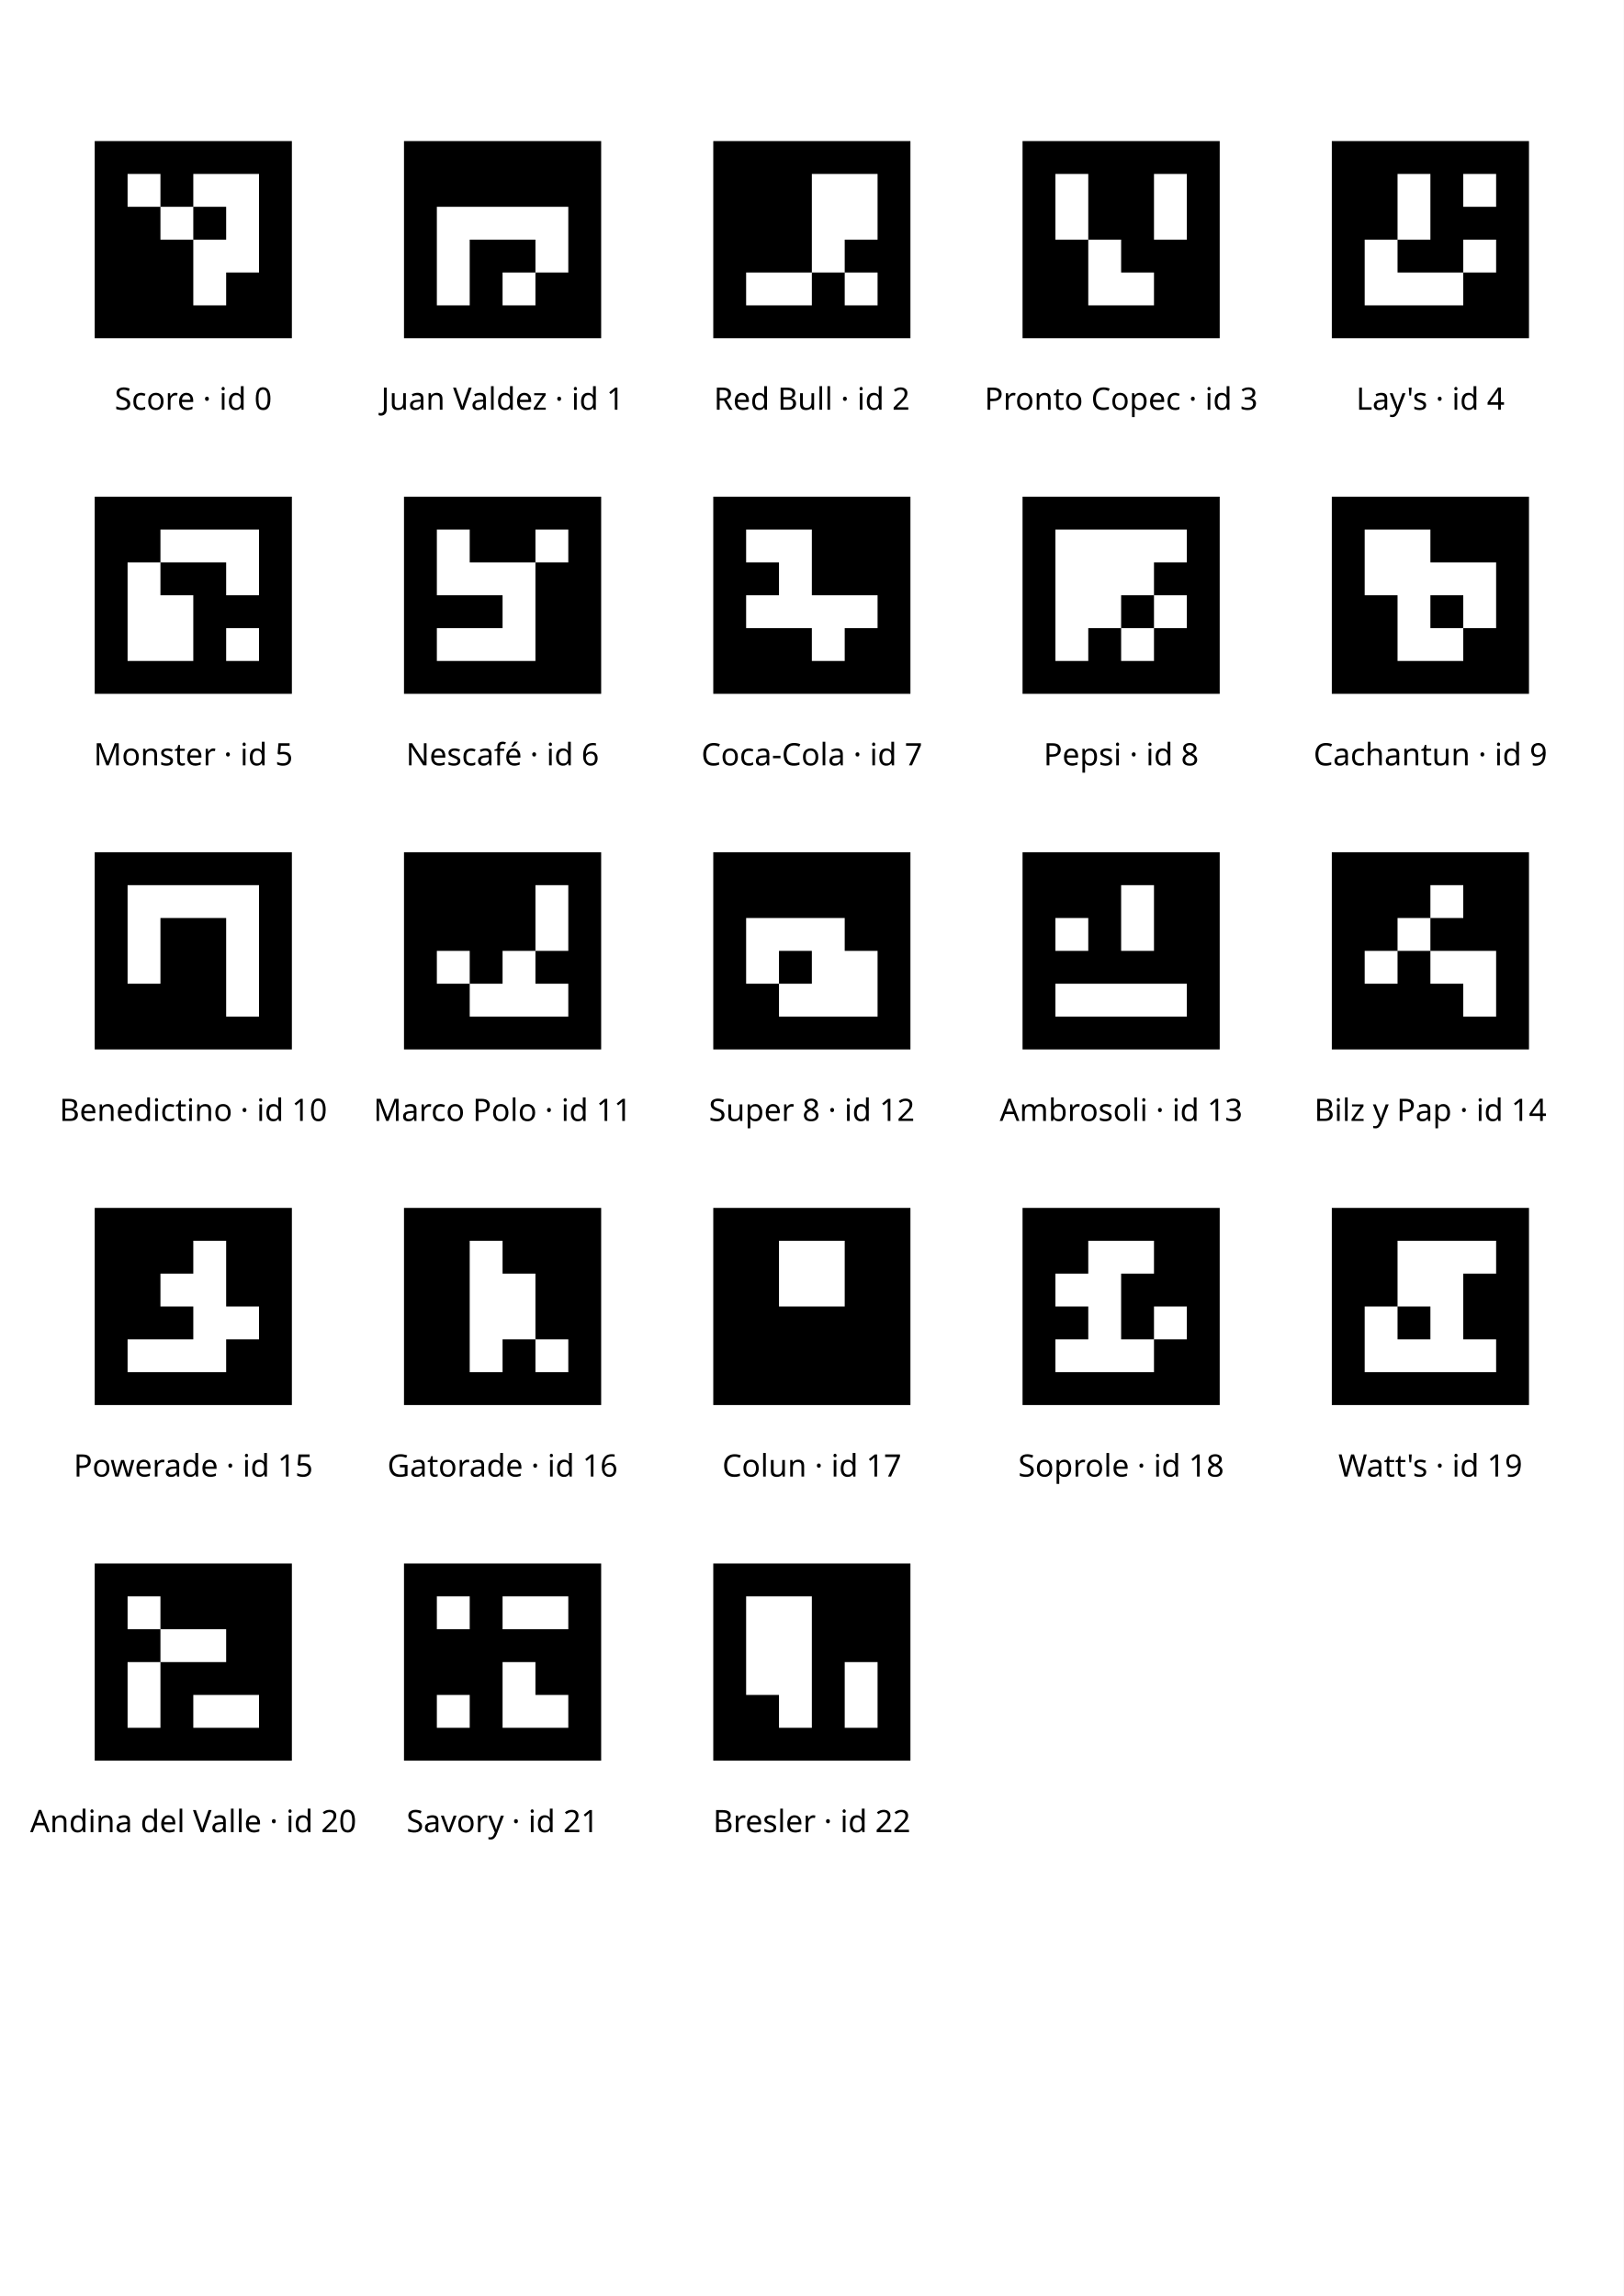
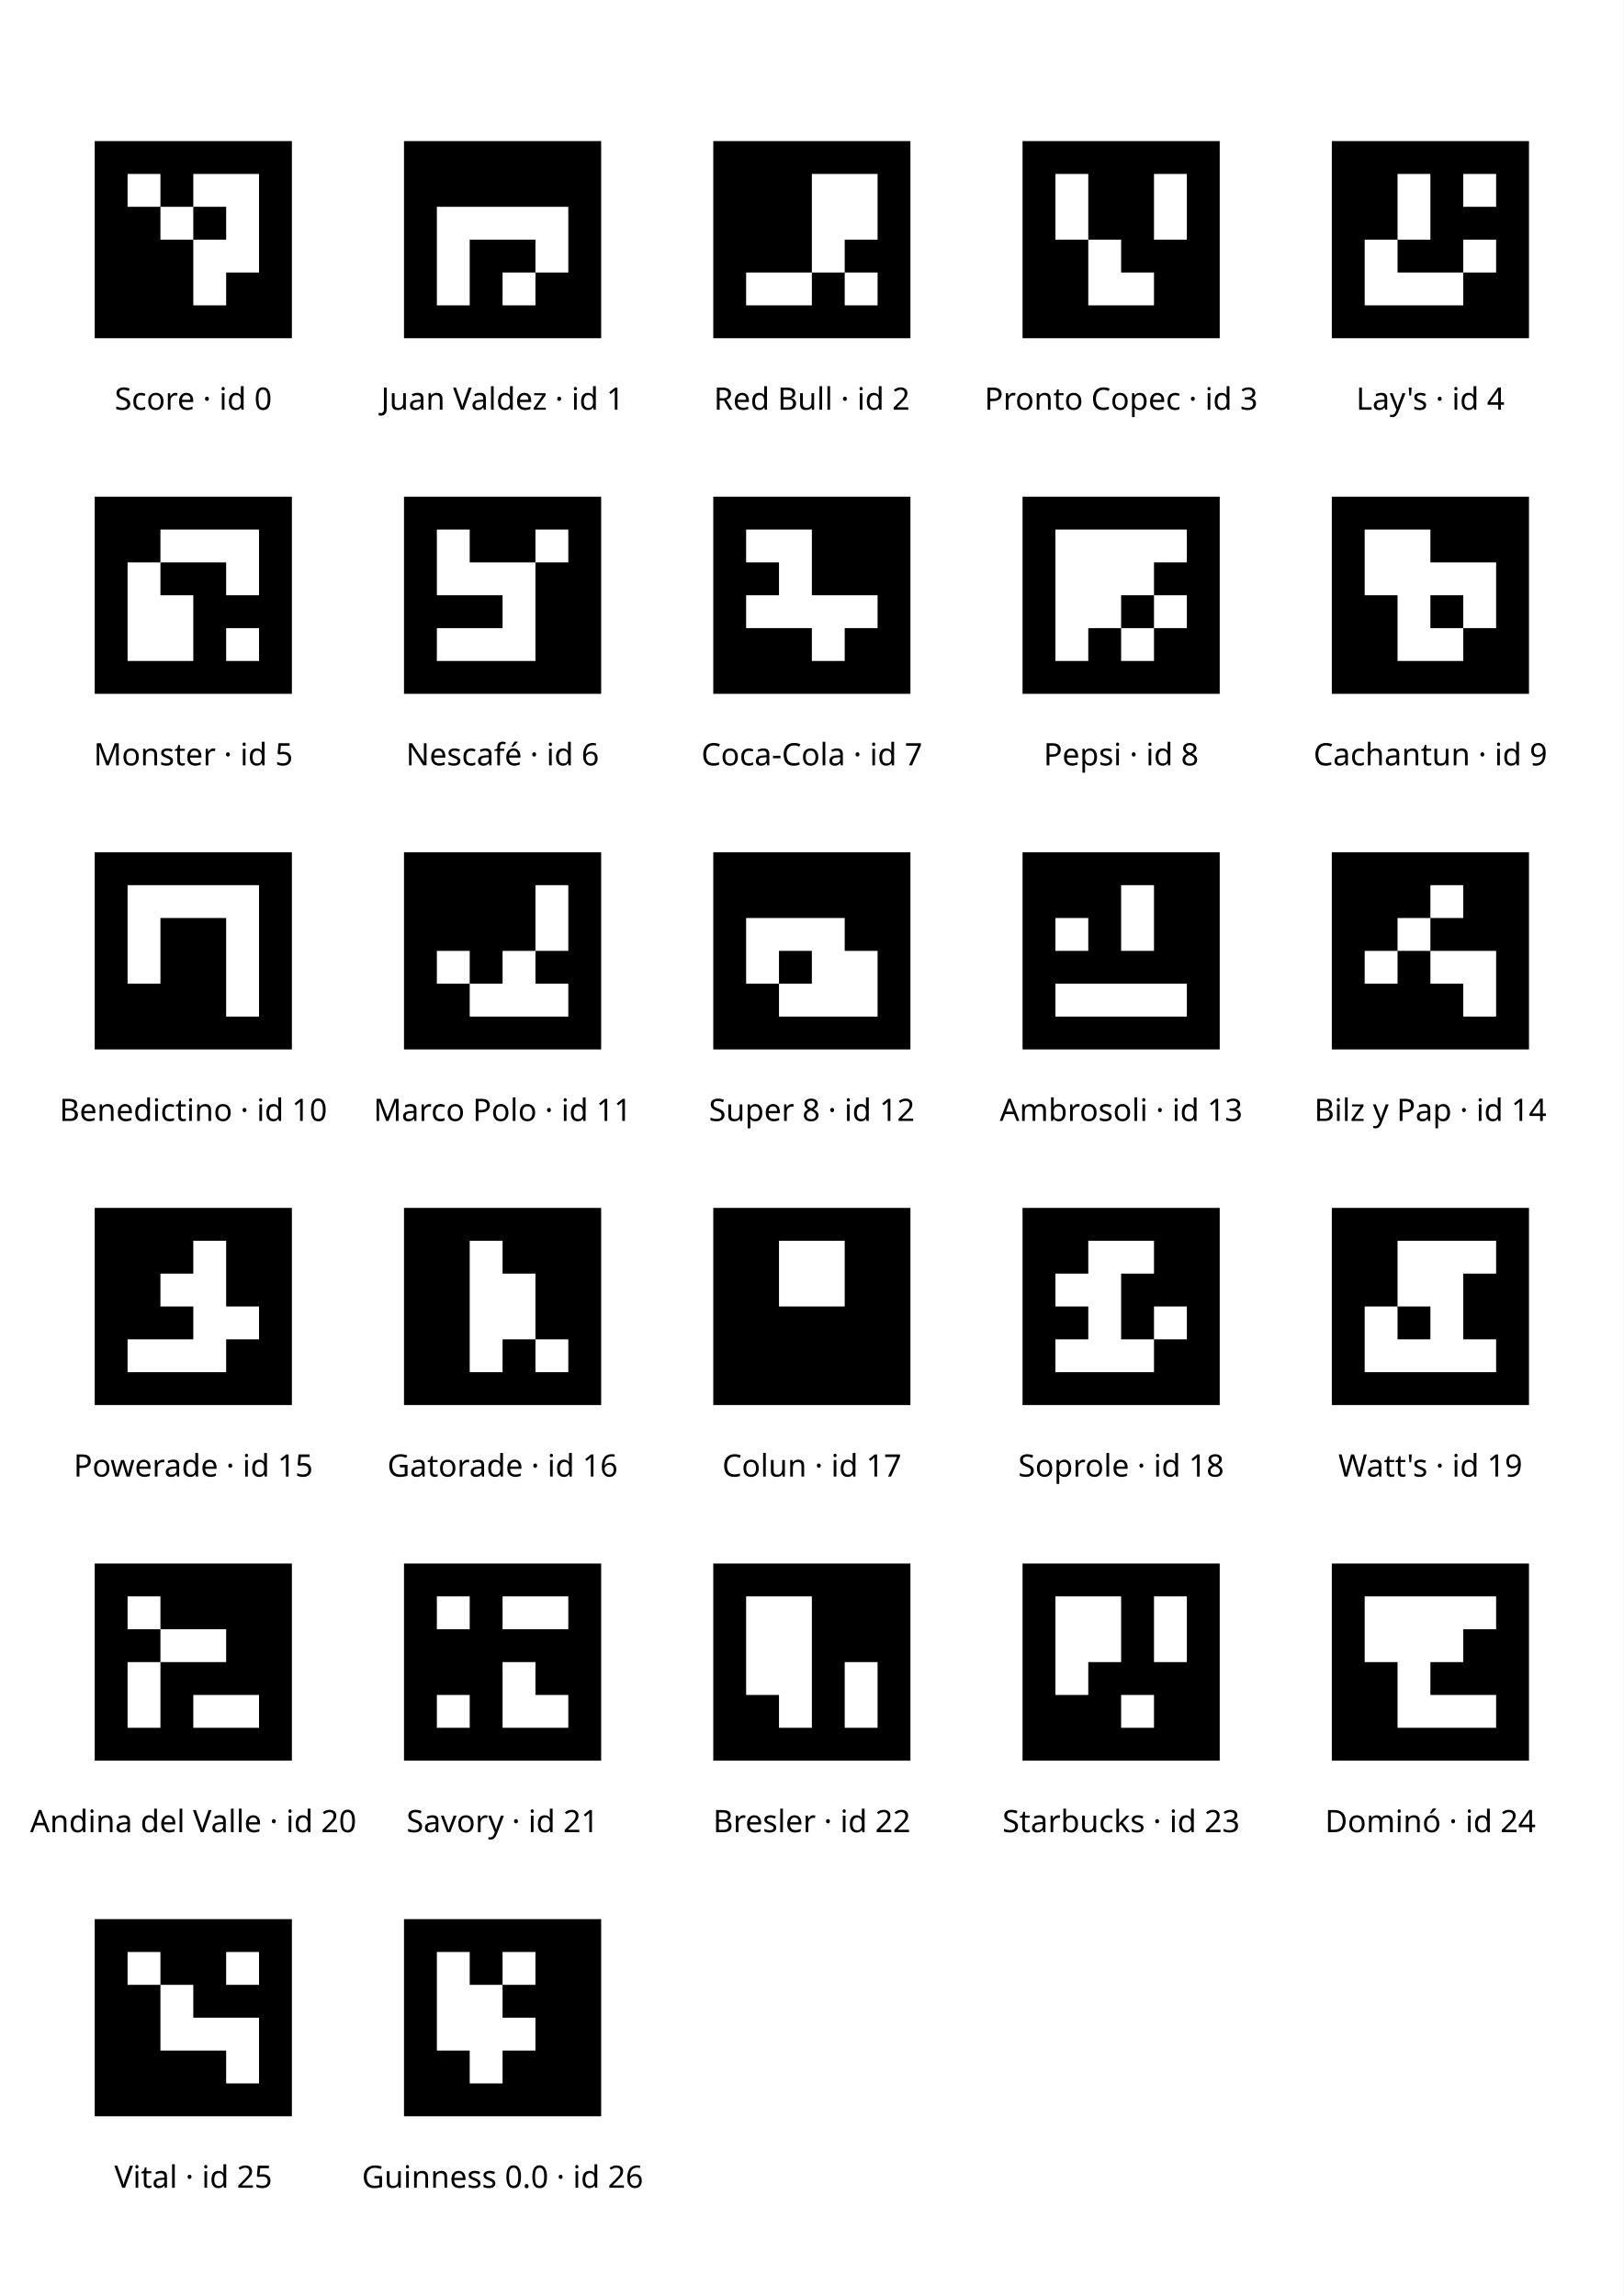
<svg xmlns="http://www.w3.org/2000/svg" width="210mm" height="297mm" viewBox="0 0 210 297">
  <rect width="210" height="297" fill="#fff" />
  <path d="M12.25 18.25h4.25v4.25h-4.25z M16.5 18.25h4.25v4.25h-4.25z M20.75 18.25h4.25v4.25h-4.25z M25 18.25h4.25v4.25h-4.25z M29.25 18.25h4.25v4.25h-4.25z M33.5 18.25h4.25v4.25h-4.25z M12.25 22.5h4.25v4.25h-4.25z M20.75 22.5h4.25v4.25h-4.25z M33.5 22.5h4.25v4.25h-4.25z M12.25 26.75h4.25v4.25h-4.25z M16.5 26.75h4.25v4.25h-4.25z M25 26.75h4.25v4.25h-4.25z M33.5 26.75h4.25v4.25h-4.25z M12.25 31h4.25v4.25h-4.25z M16.5 31h4.25v4.25h-4.25z M20.75 31h4.25v4.25h-4.25z M33.5 31h4.25v4.25h-4.25z M12.25 35.25h4.25v4.25h-4.25z M16.5 35.25h4.25v4.25h-4.25z M20.75 35.25h4.25v4.25h-4.25z M29.25 35.25h4.25v4.25h-4.25z M33.5 35.25h4.25v4.25h-4.25z M12.25 39.5h4.25v4.25h-4.25z M16.5 39.5h4.25v4.25h-4.25z M20.75 39.5h4.25v4.25h-4.25z M25 39.5h4.25v4.25h-4.25z M29.25 39.5h4.25v4.25h-4.25z M33.5 39.5h4.25v4.25h-4.25z" />
  <text x="25" y="53" font-family="sans-serif" font-size="4" text-anchor="middle">Score · id 0</text>
  <path d="M52.25 18.25h4.25v4.25h-4.25z M56.5 18.25h4.25v4.25h-4.25z M60.75 18.25h4.25v4.25h-4.25z M65 18.25h4.25v4.25h-4.25z M69.25 18.25h4.25v4.25h-4.25z M73.5 18.25h4.25v4.25h-4.25z M52.25 22.5h4.25v4.25h-4.25z M56.5 22.5h4.25v4.25h-4.25z M60.75 22.5h4.25v4.25h-4.25z M65 22.5h4.25v4.25h-4.25z M69.25 22.5h4.25v4.25h-4.25z M73.5 22.5h4.25v4.25h-4.25z M52.25 26.75h4.25v4.25h-4.25z M73.5 26.75h4.25v4.25h-4.25z M52.25 31h4.25v4.25h-4.25z M60.75 31h4.25v4.25h-4.25z M65 31h4.25v4.25h-4.25z M73.5 31h4.25v4.25h-4.25z M52.25 35.25h4.25v4.25h-4.25z M60.75 35.25h4.25v4.25h-4.25z M69.25 35.25h4.25v4.25h-4.25z M73.5 35.25h4.25v4.25h-4.25z M52.25 39.5h4.25v4.25h-4.25z M56.5 39.5h4.25v4.25h-4.25z M60.75 39.5h4.25v4.25h-4.25z M65 39.5h4.25v4.25h-4.25z M69.25 39.5h4.25v4.25h-4.25z M73.5 39.5h4.25v4.25h-4.25z" />
  <text x="65" y="53" font-family="sans-serif" font-size="4" text-anchor="middle">Juan Valdez · id 1</text>
  <path d="M92.25 18.25h4.25v4.25h-4.25z M96.5 18.25h4.25v4.25h-4.25z M100.75 18.25h4.25v4.25h-4.25z M105 18.25h4.25v4.25h-4.25z M109.25 18.25h4.25v4.25h-4.25z M113.5 18.25h4.25v4.25h-4.25z M92.25 22.5h4.25v4.25h-4.25z M96.5 22.5h4.25v4.25h-4.25z M100.75 22.5h4.25v4.25h-4.25z M113.5 22.5h4.25v4.25h-4.25z M92.25 26.75h4.25v4.25h-4.25z M96.5 26.75h4.25v4.25h-4.25z M100.75 26.75h4.25v4.25h-4.25z M113.5 26.75h4.25v4.25h-4.25z M92.25 31h4.25v4.25h-4.25z M96.5 31h4.25v4.25h-4.25z M100.75 31h4.25v4.25h-4.25z M109.25 31h4.25v4.25h-4.25z M113.5 31h4.25v4.25h-4.25z M92.25 35.25h4.25v4.25h-4.25z M105 35.25h4.25v4.25h-4.25z M113.5 35.25h4.25v4.25h-4.25z M92.25 39.5h4.25v4.25h-4.25z M96.5 39.5h4.25v4.25h-4.25z M100.75 39.5h4.25v4.25h-4.25z M105 39.5h4.25v4.25h-4.25z M109.25 39.5h4.25v4.25h-4.25z M113.5 39.5h4.25v4.25h-4.25z" />
  <text x="105" y="53" font-family="sans-serif" font-size="4" text-anchor="middle">Red Bull · id 2</text>
  <path d="M132.25 18.25h4.25v4.25h-4.25z M136.5 18.25h4.25v4.25h-4.25z M140.75 18.25h4.25v4.25h-4.25z M145 18.25h4.25v4.25h-4.25z M149.25 18.25h4.25v4.25h-4.25z M153.5 18.25h4.25v4.25h-4.25z M132.25 22.5h4.25v4.25h-4.25z M140.75 22.5h4.25v4.25h-4.25z M145 22.5h4.25v4.25h-4.25z M153.5 22.5h4.25v4.25h-4.25z M132.25 26.75h4.25v4.25h-4.25z M140.75 26.75h4.25v4.25h-4.25z M145 26.75h4.25v4.25h-4.25z M153.5 26.75h4.25v4.25h-4.25z M132.25 31h4.25v4.25h-4.25z M136.5 31h4.25v4.25h-4.25z M145 31h4.25v4.25h-4.25z M149.25 31h4.25v4.25h-4.25z M153.5 31h4.25v4.25h-4.25z M132.25 35.25h4.25v4.25h-4.25z M136.5 35.25h4.25v4.25h-4.25z M149.25 35.25h4.25v4.25h-4.25z M153.5 35.25h4.25v4.25h-4.25z M132.25 39.5h4.25v4.25h-4.25z M136.5 39.5h4.25v4.25h-4.25z M140.75 39.5h4.25v4.25h-4.25z M145 39.5h4.25v4.25h-4.25z M149.25 39.5h4.25v4.25h-4.25z M153.5 39.5h4.25v4.25h-4.25z" />
  <text x="145" y="53" font-family="sans-serif" font-size="4" text-anchor="middle">Pronto Copec · id 3</text>
  <path d="M172.25 18.25h4.25v4.25h-4.25z M176.5 18.25h4.25v4.25h-4.25z M180.75 18.25h4.25v4.25h-4.25z M185 18.25h4.25v4.25h-4.25z M189.25 18.25h4.25v4.25h-4.25z M193.5 18.25h4.25v4.25h-4.25z M172.25 22.5h4.25v4.25h-4.25z M176.5 22.5h4.25v4.25h-4.25z M185 22.5h4.25v4.25h-4.25z M193.5 22.5h4.25v4.25h-4.25z M172.25 26.75h4.25v4.25h-4.25z M176.5 26.75h4.25v4.25h-4.25z M185 26.75h4.25v4.25h-4.25z M189.25 26.75h4.25v4.25h-4.25z M193.5 26.75h4.25v4.25h-4.25z M172.25 31h4.25v4.25h-4.25z M180.75 31h4.25v4.25h-4.25z M185 31h4.25v4.25h-4.25z M193.5 31h4.25v4.25h-4.25z M172.25 35.25h4.25v4.25h-4.25z M189.25 35.25h4.25v4.25h-4.25z M193.5 35.25h4.25v4.25h-4.25z M172.25 39.5h4.25v4.25h-4.25z M176.5 39.5h4.25v4.25h-4.25z M180.75 39.5h4.25v4.25h-4.25z M185 39.5h4.25v4.25h-4.25z M189.25 39.5h4.25v4.25h-4.25z M193.5 39.5h4.25v4.25h-4.25z" />
  <text x="185" y="53" font-family="sans-serif" font-size="4" text-anchor="middle">Lay's · id 4</text>
  <path d="M12.25 64.25h4.25v4.25h-4.25z M16.5 64.25h4.25v4.25h-4.25z M20.75 64.25h4.25v4.25h-4.25z M25 64.25h4.25v4.25h-4.25z M29.25 64.25h4.25v4.25h-4.25z M33.5 64.25h4.25v4.25h-4.25z M12.25 68.5h4.25v4.25h-4.25z M16.5 68.5h4.25v4.25h-4.25z M33.5 68.5h4.25v4.25h-4.25z M12.25 72.75h4.25v4.25h-4.25z M20.75 72.75h4.25v4.25h-4.25z M25 72.75h4.25v4.25h-4.25z M33.5 72.75h4.25v4.25h-4.25z M12.25 77h4.25v4.25h-4.25z M25 77h4.25v4.25h-4.25z M29.25 77h4.25v4.25h-4.25z M33.5 77h4.25v4.25h-4.25z M12.25 81.25h4.25v4.25h-4.25z M25 81.25h4.25v4.25h-4.25z M33.5 81.25h4.25v4.25h-4.25z M12.25 85.5h4.25v4.25h-4.25z M16.5 85.5h4.25v4.25h-4.25z M20.75 85.5h4.25v4.25h-4.25z M25 85.5h4.25v4.25h-4.25z M29.25 85.5h4.25v4.25h-4.25z M33.5 85.5h4.25v4.25h-4.25z" />
  <text x="25" y="99" font-family="sans-serif" font-size="4" text-anchor="middle">Monster · id 5</text>
  <path d="M52.25 64.25h4.25v4.25h-4.25z M56.5 64.25h4.25v4.25h-4.25z M60.75 64.25h4.25v4.25h-4.25z M65 64.25h4.25v4.25h-4.25z M69.25 64.25h4.25v4.25h-4.25z M73.5 64.25h4.25v4.25h-4.25z M52.25 68.5h4.25v4.25h-4.25z M60.75 68.5h4.25v4.25h-4.25z M65 68.5h4.25v4.25h-4.25z M73.5 68.5h4.25v4.25h-4.25z M52.25 72.75h4.25v4.25h-4.25z M69.25 72.75h4.25v4.25h-4.25z M73.5 72.75h4.25v4.25h-4.25z M52.25 77h4.25v4.25h-4.25z M56.5 77h4.25v4.25h-4.25z M60.75 77h4.25v4.25h-4.25z M69.25 77h4.25v4.25h-4.25z M73.5 77h4.25v4.25h-4.25z M52.25 81.25h4.25v4.25h-4.25z M69.25 81.25h4.25v4.25h-4.25z M73.5 81.25h4.25v4.25h-4.25z M52.25 85.5h4.25v4.25h-4.25z M56.5 85.5h4.25v4.25h-4.25z M60.75 85.5h4.25v4.25h-4.25z M65 85.5h4.25v4.25h-4.25z M69.25 85.5h4.25v4.25h-4.25z M73.5 85.5h4.25v4.25h-4.25z" />
  <text x="65" y="99" font-family="sans-serif" font-size="4" text-anchor="middle">Nescafé · id 6</text>
  <path d="M92.25 64.25h4.25v4.25h-4.25z M96.5 64.25h4.25v4.25h-4.25z M100.75 64.25h4.25v4.25h-4.25z M105 64.25h4.25v4.25h-4.25z M109.25 64.25h4.25v4.25h-4.25z M113.5 64.25h4.25v4.25h-4.25z M92.25 68.5h4.25v4.25h-4.25z M105 68.5h4.25v4.25h-4.25z M109.25 68.5h4.25v4.25h-4.25z M113.5 68.5h4.25v4.25h-4.25z M92.25 72.75h4.25v4.25h-4.25z M96.5 72.75h4.25v4.25h-4.25z M105 72.75h4.25v4.25h-4.25z M109.25 72.75h4.25v4.25h-4.25z M113.5 72.75h4.25v4.25h-4.25z M92.25 77h4.25v4.25h-4.25z M113.5 77h4.25v4.25h-4.25z M92.25 81.25h4.25v4.25h-4.25z M96.5 81.25h4.25v4.25h-4.25z M100.75 81.25h4.25v4.25h-4.25z M109.25 81.25h4.25v4.25h-4.25z M113.5 81.25h4.25v4.25h-4.25z M92.25 85.5h4.25v4.25h-4.25z M96.5 85.5h4.25v4.25h-4.25z M100.75 85.5h4.25v4.25h-4.25z M105 85.5h4.25v4.25h-4.25z M109.25 85.5h4.25v4.25h-4.25z M113.5 85.5h4.25v4.25h-4.25z" />
  <text x="105" y="99" font-family="sans-serif" font-size="4" text-anchor="middle">Coca-Cola · id 7</text>
  <path d="M132.25 64.25h4.25v4.25h-4.25z M136.5 64.25h4.25v4.25h-4.25z M140.75 64.25h4.25v4.25h-4.25z M145 64.25h4.25v4.25h-4.25z M149.25 64.25h4.25v4.25h-4.25z M153.5 64.25h4.25v4.25h-4.25z M132.25 68.5h4.25v4.25h-4.25z M153.5 68.5h4.25v4.25h-4.25z M132.25 72.75h4.25v4.25h-4.25z M149.25 72.75h4.25v4.25h-4.25z M153.5 72.75h4.25v4.25h-4.25z M132.25 77h4.25v4.25h-4.25z M145 77h4.25v4.25h-4.25z M153.5 77h4.25v4.25h-4.25z M132.25 81.25h4.25v4.25h-4.25z M140.75 81.25h4.25v4.25h-4.25z M149.25 81.25h4.25v4.25h-4.25z M153.5 81.25h4.25v4.25h-4.25z M132.25 85.5h4.25v4.25h-4.25z M136.5 85.5h4.25v4.25h-4.25z M140.75 85.5h4.25v4.25h-4.25z M145 85.5h4.25v4.25h-4.25z M149.25 85.5h4.25v4.25h-4.25z M153.5 85.5h4.25v4.25h-4.25z" />
  <text x="145" y="99" font-family="sans-serif" font-size="4" text-anchor="middle">Pepsi · id 8</text>
  <path d="M172.25 64.25h4.25v4.25h-4.25z M176.5 64.25h4.25v4.25h-4.25z M180.75 64.25h4.25v4.25h-4.25z M185 64.25h4.25v4.25h-4.25z M189.25 64.25h4.25v4.25h-4.25z M193.5 64.25h4.25v4.25h-4.25z M172.25 68.5h4.25v4.25h-4.25z M185 68.5h4.25v4.25h-4.25z M189.25 68.5h4.25v4.25h-4.25z M193.5 68.5h4.25v4.25h-4.25z M172.25 72.75h4.25v4.25h-4.25z M193.5 72.75h4.25v4.25h-4.25z M172.25 77h4.25v4.25h-4.25z M176.5 77h4.25v4.25h-4.25z M185 77h4.25v4.25h-4.25z M193.5 77h4.25v4.25h-4.25z M172.25 81.25h4.25v4.25h-4.25z M176.5 81.25h4.25v4.25h-4.25z M189.25 81.25h4.25v4.25h-4.25z M193.5 81.25h4.25v4.25h-4.25z M172.25 85.5h4.25v4.25h-4.25z M176.5 85.5h4.25v4.25h-4.25z M180.75 85.5h4.25v4.25h-4.25z M185 85.5h4.25v4.25h-4.25z M189.25 85.5h4.25v4.25h-4.25z M193.5 85.5h4.25v4.25h-4.25z" />
  <text x="185" y="99" font-family="sans-serif" font-size="4" text-anchor="middle">Cachantun · id 9</text>
  <path d="M12.25 110.25h4.25v4.25h-4.25z M16.5 110.25h4.25v4.25h-4.25z M20.75 110.25h4.25v4.25h-4.25z M25 110.25h4.25v4.25h-4.25z M29.25 110.25h4.25v4.25h-4.25z M33.5 110.25h4.25v4.25h-4.25z M12.25 114.5h4.25v4.25h-4.25z M33.5 114.5h4.25v4.25h-4.25z M12.25 118.75h4.25v4.25h-4.25z M20.75 118.75h4.25v4.25h-4.25z M25 118.75h4.25v4.25h-4.25z M33.5 118.75h4.25v4.25h-4.25z M12.25 123h4.25v4.25h-4.25z M20.75 123h4.25v4.25h-4.25z M25 123h4.25v4.25h-4.25z M33.5 123h4.25v4.25h-4.25z M12.25 127.25h4.25v4.25h-4.25z M16.5 127.25h4.25v4.25h-4.25z M20.75 127.25h4.25v4.25h-4.25z M25 127.25h4.25v4.25h-4.25z M33.5 127.25h4.25v4.25h-4.25z M12.25 131.5h4.25v4.25h-4.25z M16.5 131.5h4.25v4.25h-4.25z M20.75 131.5h4.25v4.25h-4.25z M25 131.5h4.25v4.25h-4.25z M29.25 131.5h4.25v4.25h-4.25z M33.5 131.5h4.25v4.25h-4.25z" />
  <text x="25" y="145" font-family="sans-serif" font-size="4" text-anchor="middle">Benedictino · id 10</text>
  <path d="M52.25 110.25h4.25v4.25h-4.25z M56.5 110.25h4.25v4.25h-4.25z M60.75 110.25h4.25v4.25h-4.25z M65 110.25h4.25v4.25h-4.25z M69.25 110.25h4.25v4.25h-4.25z M73.5 110.25h4.25v4.25h-4.25z M52.25 114.5h4.25v4.25h-4.25z M56.5 114.5h4.25v4.25h-4.25z M60.75 114.5h4.25v4.25h-4.25z M65 114.5h4.25v4.25h-4.25z M73.5 114.5h4.25v4.25h-4.25z M52.25 118.75h4.25v4.25h-4.25z M56.5 118.75h4.25v4.25h-4.25z M60.75 118.75h4.25v4.25h-4.25z M65 118.75h4.25v4.25h-4.25z M73.5 118.75h4.25v4.25h-4.25z M52.25 123h4.25v4.25h-4.25z M60.75 123h4.25v4.25h-4.25z M69.25 123h4.25v4.25h-4.25z M73.5 123h4.25v4.25h-4.25z M52.25 127.25h4.25v4.25h-4.25z M56.5 127.25h4.25v4.25h-4.25z M73.5 127.25h4.25v4.25h-4.25z M52.25 131.5h4.25v4.25h-4.25z M56.5 131.5h4.25v4.25h-4.25z M60.75 131.5h4.25v4.25h-4.25z M65 131.5h4.25v4.25h-4.25z M69.25 131.5h4.25v4.25h-4.25z M73.5 131.5h4.25v4.25h-4.25z" />
  <text x="65" y="145" font-family="sans-serif" font-size="4" text-anchor="middle">Marco Polo · id 11</text>
  <path d="M92.25 110.25h4.25v4.25h-4.25z M96.5 110.25h4.25v4.25h-4.25z M100.75 110.25h4.25v4.25h-4.25z M105 110.25h4.25v4.25h-4.25z M109.25 110.25h4.25v4.25h-4.25z M113.5 110.25h4.25v4.25h-4.25z M92.25 114.5h4.25v4.25h-4.25z M96.5 114.5h4.25v4.25h-4.25z M100.75 114.5h4.25v4.25h-4.25z M105 114.5h4.25v4.25h-4.25z M109.25 114.5h4.25v4.25h-4.25z M113.5 114.5h4.25v4.25h-4.25z M92.25 118.75h4.25v4.25h-4.25z M109.25 118.75h4.25v4.25h-4.25z M113.5 118.75h4.25v4.25h-4.25z M92.25 123h4.25v4.25h-4.25z M100.75 123h4.25v4.25h-4.25z M113.5 123h4.25v4.25h-4.25z M92.25 127.25h4.25v4.25h-4.25z M96.5 127.25h4.25v4.25h-4.25z M113.5 127.25h4.25v4.25h-4.25z M92.25 131.5h4.25v4.25h-4.25z M96.5 131.5h4.25v4.25h-4.25z M100.75 131.5h4.25v4.25h-4.25z M105 131.5h4.25v4.25h-4.25z M109.25 131.5h4.25v4.25h-4.25z M113.5 131.5h4.25v4.25h-4.25z" />
  <text x="105" y="145" font-family="sans-serif" font-size="4" text-anchor="middle">Super 8 · id 12</text>
  <path d="M132.25 110.25h4.25v4.25h-4.25z M136.5 110.25h4.25v4.25h-4.25z M140.75 110.25h4.25v4.25h-4.25z M145 110.25h4.25v4.25h-4.25z M149.25 110.25h4.25v4.25h-4.25z M153.5 110.25h4.25v4.25h-4.25z M132.25 114.5h4.25v4.25h-4.25z M136.5 114.5h4.25v4.25h-4.25z M140.75 114.5h4.25v4.25h-4.25z M149.25 114.5h4.25v4.25h-4.25z M153.5 114.5h4.25v4.25h-4.25z M132.25 118.75h4.25v4.25h-4.25z M140.75 118.75h4.25v4.25h-4.25z M149.25 118.75h4.25v4.25h-4.25z M153.5 118.75h4.25v4.25h-4.25z M132.25 123h4.25v4.25h-4.25z M136.5 123h4.25v4.25h-4.25z M140.75 123h4.25v4.25h-4.25z M145 123h4.25v4.25h-4.25z M149.25 123h4.25v4.25h-4.25z M153.5 123h4.25v4.25h-4.25z M132.25 127.25h4.25v4.25h-4.25z M153.5 127.25h4.25v4.25h-4.25z M132.25 131.5h4.25v4.25h-4.25z M136.5 131.5h4.25v4.25h-4.25z M140.75 131.5h4.25v4.25h-4.25z M145 131.5h4.25v4.25h-4.25z M149.25 131.5h4.25v4.25h-4.25z M153.5 131.5h4.25v4.25h-4.25z" />
  <text x="145" y="145" font-family="sans-serif" font-size="4" text-anchor="middle">Ambrosoli · id 13</text>
  <path d="M172.25 110.25h4.25v4.25h-4.25z M176.5 110.25h4.25v4.25h-4.25z M180.75 110.25h4.25v4.25h-4.25z M185 110.25h4.25v4.25h-4.25z M189.25 110.25h4.25v4.25h-4.25z M193.5 110.25h4.25v4.25h-4.25z M172.25 114.5h4.25v4.25h-4.25z M176.5 114.5h4.25v4.25h-4.25z M180.75 114.5h4.25v4.25h-4.25z M189.25 114.5h4.25v4.25h-4.25z M193.5 114.5h4.25v4.25h-4.25z M172.25 118.75h4.25v4.25h-4.25z M176.5 118.75h4.25v4.25h-4.25z M185 118.75h4.25v4.25h-4.25z M189.25 118.75h4.25v4.25h-4.25z M193.5 118.75h4.25v4.25h-4.25z M172.25 123h4.25v4.25h-4.25z M180.75 123h4.25v4.25h-4.25z M193.5 123h4.25v4.25h-4.25z M172.25 127.25h4.25v4.25h-4.25z M176.5 127.25h4.25v4.25h-4.25z M180.75 127.25h4.25v4.25h-4.25z M185 127.25h4.25v4.25h-4.25z M193.5 127.25h4.25v4.25h-4.25z M172.25 131.5h4.25v4.25h-4.25z M176.5 131.5h4.25v4.25h-4.25z M180.75 131.5h4.25v4.25h-4.25z M185 131.5h4.25v4.25h-4.25z M189.25 131.5h4.25v4.25h-4.25z M193.5 131.5h4.25v4.25h-4.25z" />
  <text x="185" y="145" font-family="sans-serif" font-size="4" text-anchor="middle">Bilz y Pap · id 14</text>
  <path d="M12.25 156.25h4.25v4.25h-4.25z M16.5 156.25h4.25v4.25h-4.25z M20.75 156.25h4.25v4.25h-4.25z M25 156.25h4.25v4.25h-4.25z M29.25 156.25h4.25v4.25h-4.25z M33.5 156.25h4.25v4.25h-4.25z M12.25 160.5h4.25v4.25h-4.25z M16.5 160.5h4.25v4.25h-4.25z M20.75 160.5h4.25v4.25h-4.25z M29.25 160.5h4.25v4.25h-4.25z M33.5 160.5h4.25v4.25h-4.25z M12.25 164.75h4.25v4.25h-4.25z M16.5 164.75h4.25v4.25h-4.25z M29.25 164.75h4.25v4.25h-4.25z M33.5 164.75h4.25v4.25h-4.25z M12.25 169h4.25v4.25h-4.25z M16.5 169h4.25v4.25h-4.25z M20.75 169h4.25v4.25h-4.25z M33.5 169h4.25v4.25h-4.25z M12.25 173.25h4.25v4.25h-4.25z M29.25 173.25h4.25v4.25h-4.25z M33.5 173.25h4.25v4.25h-4.25z M12.25 177.5h4.25v4.25h-4.25z M16.5 177.5h4.25v4.25h-4.25z M20.75 177.5h4.25v4.25h-4.25z M25 177.5h4.25v4.25h-4.25z M29.25 177.5h4.25v4.25h-4.25z M33.5 177.5h4.25v4.25h-4.25z" />
  <text x="25" y="191" font-family="sans-serif" font-size="4" text-anchor="middle">Powerade · id 15</text>
  <path d="M52.25 156.25h4.25v4.25h-4.25z M56.5 156.25h4.25v4.25h-4.25z M60.75 156.25h4.25v4.25h-4.25z M65 156.25h4.25v4.25h-4.25z M69.25 156.25h4.25v4.25h-4.25z M73.5 156.25h4.25v4.25h-4.25z M52.25 160.5h4.25v4.25h-4.25z M56.5 160.5h4.25v4.25h-4.25z M65 160.5h4.25v4.25h-4.25z M69.25 160.5h4.25v4.25h-4.25z M73.5 160.5h4.25v4.25h-4.25z M52.25 164.75h4.25v4.25h-4.25z M56.5 164.75h4.25v4.25h-4.25z M69.25 164.75h4.25v4.25h-4.25z M73.5 164.75h4.25v4.25h-4.25z M52.25 169h4.25v4.25h-4.25z M56.5 169h4.25v4.25h-4.25z M69.25 169h4.25v4.25h-4.25z M73.5 169h4.25v4.25h-4.25z M52.25 173.25h4.25v4.25h-4.25z M56.5 173.25h4.25v4.25h-4.25z M65 173.25h4.25v4.25h-4.25z M73.5 173.25h4.25v4.25h-4.25z M52.25 177.5h4.25v4.25h-4.25z M56.5 177.5h4.25v4.25h-4.25z M60.75 177.5h4.25v4.25h-4.25z M65 177.5h4.25v4.25h-4.25z M69.25 177.5h4.25v4.25h-4.25z M73.5 177.5h4.25v4.25h-4.25z" />
  <text x="65" y="191" font-family="sans-serif" font-size="4" text-anchor="middle">Gatorade · id 16</text>
  <path d="M92.25 156.25h4.25v4.25h-4.25z M96.5 156.25h4.25v4.25h-4.25z M100.75 156.25h4.25v4.25h-4.25z M105 156.25h4.25v4.25h-4.25z M109.25 156.25h4.25v4.25h-4.25z M113.5 156.25h4.25v4.25h-4.25z M92.25 160.5h4.25v4.25h-4.25z M96.5 160.5h4.25v4.25h-4.25z M109.25 160.5h4.25v4.25h-4.25z M113.5 160.5h4.25v4.25h-4.25z M92.25 164.75h4.25v4.25h-4.25z M96.5 164.75h4.25v4.25h-4.25z M109.25 164.75h4.25v4.25h-4.25z M113.5 164.75h4.25v4.25h-4.25z M92.25 169h4.25v4.25h-4.25z M96.5 169h4.25v4.25h-4.25z M100.75 169h4.25v4.25h-4.25z M105 169h4.25v4.25h-4.25z M109.25 169h4.25v4.25h-4.25z M113.5 169h4.25v4.25h-4.25z M92.25 173.25h4.25v4.25h-4.25z M96.5 173.25h4.25v4.25h-4.25z M100.75 173.25h4.25v4.25h-4.25z M105 173.25h4.25v4.25h-4.25z M109.25 173.25h4.25v4.25h-4.25z M113.5 173.25h4.25v4.25h-4.25z M92.25 177.5h4.25v4.25h-4.25z M96.5 177.5h4.25v4.25h-4.25z M100.75 177.5h4.25v4.25h-4.25z M105 177.5h4.25v4.25h-4.25z M109.25 177.5h4.25v4.25h-4.25z M113.5 177.5h4.25v4.25h-4.25z" />
  <text x="105" y="191" font-family="sans-serif" font-size="4" text-anchor="middle">Colun · id 17</text>
  <path d="M132.25 156.25h4.25v4.25h-4.25z M136.5 156.25h4.25v4.25h-4.25z M140.75 156.25h4.25v4.25h-4.25z M145 156.25h4.25v4.25h-4.25z M149.25 156.25h4.25v4.25h-4.25z M153.5 156.25h4.25v4.25h-4.25z M132.25 160.5h4.25v4.25h-4.25z M136.5 160.5h4.25v4.25h-4.25z M149.25 160.5h4.25v4.25h-4.25z M153.5 160.5h4.25v4.25h-4.25z M132.25 164.75h4.25v4.25h-4.25z M145 164.75h4.25v4.25h-4.25z M149.25 164.75h4.25v4.25h-4.25z M153.5 164.75h4.25v4.25h-4.25z M132.25 169h4.25v4.25h-4.25z M136.5 169h4.25v4.25h-4.25z M145 169h4.25v4.25h-4.25z M153.5 169h4.25v4.25h-4.25z M132.25 173.25h4.25v4.25h-4.25z M149.25 173.25h4.25v4.25h-4.25z M153.5 173.25h4.25v4.25h-4.25z M132.25 177.5h4.25v4.25h-4.25z M136.5 177.5h4.25v4.25h-4.25z M140.75 177.5h4.25v4.25h-4.25z M145 177.5h4.25v4.25h-4.25z M149.25 177.5h4.25v4.25h-4.25z M153.5 177.5h4.25v4.25h-4.25z" />
  <text x="145" y="191" font-family="sans-serif" font-size="4" text-anchor="middle">Soprole · id 18</text>
  <path d="M172.25 156.25h4.25v4.25h-4.25z M176.5 156.25h4.25v4.25h-4.25z M180.75 156.25h4.25v4.25h-4.25z M185 156.25h4.25v4.25h-4.25z M189.25 156.25h4.25v4.25h-4.25z M193.5 156.25h4.25v4.25h-4.25z M172.25 160.5h4.25v4.25h-4.25z M176.5 160.5h4.25v4.25h-4.25z M193.5 160.5h4.25v4.25h-4.25z M172.25 164.75h4.25v4.25h-4.25z M176.5 164.75h4.25v4.25h-4.25z M189.25 164.75h4.25v4.25h-4.25z M193.5 164.75h4.25v4.25h-4.25z M172.25 169h4.25v4.25h-4.25z M180.75 169h4.25v4.25h-4.25z M189.25 169h4.25v4.25h-4.25z M193.5 169h4.25v4.25h-4.25z M172.25 173.25h4.25v4.25h-4.25z M193.5 173.25h4.25v4.25h-4.25z M172.25 177.5h4.25v4.25h-4.25z M176.5 177.5h4.25v4.25h-4.25z M180.75 177.5h4.25v4.25h-4.25z M185 177.5h4.25v4.25h-4.25z M189.25 177.5h4.25v4.25h-4.25z M193.5 177.5h4.25v4.25h-4.25z" />
  <text x="185" y="191" font-family="sans-serif" font-size="4" text-anchor="middle">Watt's · id 19</text>
  <path d="M12.25 202.25h4.25v4.25h-4.25z M16.5 202.25h4.25v4.25h-4.25z M20.75 202.25h4.25v4.25h-4.25z M25 202.25h4.25v4.25h-4.25z M29.25 202.25h4.25v4.25h-4.25z M33.5 202.25h4.25v4.25h-4.25z M12.25 206.5h4.25v4.25h-4.25z M20.75 206.5h4.25v4.25h-4.25z M25 206.5h4.25v4.25h-4.25z M29.25 206.5h4.25v4.25h-4.25z M33.5 206.5h4.25v4.25h-4.25z M12.25 210.75h4.25v4.25h-4.25z M16.5 210.75h4.25v4.25h-4.25z M29.25 210.75h4.25v4.25h-4.25z M33.5 210.75h4.25v4.25h-4.25z M12.25 215h4.25v4.25h-4.25z M20.75 215h4.25v4.25h-4.25z M25 215h4.25v4.25h-4.25z M29.25 215h4.25v4.25h-4.25z M33.5 215h4.25v4.25h-4.25z M12.25 219.25h4.25v4.25h-4.25z M20.75 219.25h4.25v4.25h-4.25z M33.5 219.25h4.25v4.25h-4.25z M12.25 223.5h4.25v4.25h-4.25z M16.5 223.5h4.25v4.25h-4.25z M20.75 223.5h4.25v4.25h-4.25z M25 223.5h4.25v4.25h-4.25z M29.25 223.5h4.25v4.25h-4.25z M33.5 223.5h4.25v4.25h-4.25z" />
  <text x="25" y="237" font-family="sans-serif" font-size="4" text-anchor="middle">Andina del Valle · id 20</text>
  <path d="M52.25 202.25h4.25v4.25h-4.25z M56.5 202.25h4.25v4.25h-4.25z M60.75 202.25h4.25v4.25h-4.25z M65 202.25h4.25v4.25h-4.25z M69.25 202.25h4.25v4.25h-4.25z M73.5 202.25h4.25v4.25h-4.25z M52.25 206.5h4.25v4.25h-4.25z M60.75 206.5h4.25v4.25h-4.25z M73.5 206.5h4.25v4.25h-4.25z M52.25 210.75h4.25v4.25h-4.25z M56.5 210.75h4.25v4.25h-4.25z M60.75 210.75h4.25v4.25h-4.25z M65 210.75h4.25v4.25h-4.25z M69.25 210.75h4.25v4.25h-4.25z M73.5 210.75h4.25v4.25h-4.25z M52.25 215h4.25v4.25h-4.25z M56.5 215h4.25v4.25h-4.25z M60.75 215h4.25v4.25h-4.25z M69.25 215h4.25v4.25h-4.25z M73.5 215h4.25v4.25h-4.25z M52.25 219.25h4.25v4.25h-4.25z M60.75 219.25h4.25v4.25h-4.25z M73.5 219.25h4.25v4.25h-4.25z M52.25 223.5h4.25v4.25h-4.25z M56.5 223.5h4.25v4.25h-4.25z M60.75 223.5h4.25v4.25h-4.25z M65 223.5h4.25v4.25h-4.25z M69.25 223.5h4.25v4.25h-4.25z M73.5 223.5h4.25v4.25h-4.25z" />
  <text x="65" y="237" font-family="sans-serif" font-size="4" text-anchor="middle">Savory · id 21</text>
  <path d="M92.25 202.25h4.25v4.25h-4.25z M96.5 202.25h4.25v4.25h-4.25z M100.75 202.25h4.25v4.25h-4.25z M105 202.25h4.25v4.25h-4.25z M109.25 202.25h4.25v4.25h-4.25z M113.5 202.25h4.25v4.25h-4.25z M92.25 206.5h4.25v4.25h-4.25z M105 206.5h4.25v4.25h-4.25z M109.25 206.5h4.25v4.25h-4.25z M113.5 206.5h4.25v4.25h-4.25z M92.25 210.75h4.25v4.25h-4.25z M105 210.75h4.25v4.25h-4.25z M109.25 210.75h4.25v4.25h-4.25z M113.5 210.75h4.25v4.25h-4.25z M92.25 215h4.25v4.25h-4.25z M105 215h4.25v4.25h-4.25z M113.5 215h4.25v4.25h-4.25z M92.25 219.25h4.25v4.25h-4.25z M96.5 219.25h4.25v4.25h-4.25z M105 219.25h4.25v4.25h-4.25z M113.5 219.25h4.25v4.25h-4.25z M92.25 223.5h4.25v4.25h-4.25z M96.5 223.5h4.25v4.25h-4.25z M100.75 223.5h4.25v4.25h-4.25z M105 223.5h4.25v4.25h-4.25z M109.25 223.5h4.25v4.25h-4.25z M113.5 223.5h4.25v4.25h-4.25z" />
  <text x="105" y="237" font-family="sans-serif" font-size="4" text-anchor="middle">Bresler · id 22</text>
+   <path d="M132.25 202.25h4.25v4.25h-4.25z M136.5 202.25h4.25v4.25h-4.25z M140.75 202.25h4.25v4.25h-4.25z M145 202.25h4.25v4.25h-4.25z M149.25 202.25h4.25v4.25h-4.25z M153.5 202.25h4.25v4.25h-4.25z M132.25 206.5h4.25v4.25h-4.25z M145 206.5h4.25v4.25h-4.25z M153.5 206.5h4.25v4.25h-4.25z M132.25 210.75h4.25v4.25h-4.25z M145 210.75h4.25v4.25h-4.25z M153.5 210.75h4.25v4.25h-4.25z M132.25 215h4.25v4.25h-4.25z M140.75 215h4.25v4.25h-4.25z M145 215h4.25v4.25h-4.25z M149.25 215h4.25v4.25h-4.25z M153.5 215h4.25v4.25h-4.25z M132.25 219.25h4.25v4.25h-4.25z M136.5 219.25h4.25v4.25h-4.25z M140.75 219.25h4.25v4.25h-4.25z M149.25 219.25h4.25v4.25h-4.25z M153.5 219.25h4.25v4.25h-4.25z M132.25 223.5h4.25v4.25h-4.25z M136.5 223.5h4.25v4.25h-4.25z M140.75 223.5h4.25v4.25h-4.25z M145 223.5h4.25v4.25h-4.25z M149.25 223.5h4.25v4.25h-4.25z M153.5 223.5h4.25v4.25h-4.25z" />
+   <text x="145" y="237" font-family="sans-serif" font-size="4" text-anchor="middle">Starbucks · id 23</text>
+   <path d="M172.25 202.25h4.25v4.25h-4.25z M176.5 202.25h4.25v4.25h-4.25z M180.75 202.25h4.25v4.25h-4.25z M185 202.25h4.25v4.25h-4.25z M189.25 202.25h4.25v4.25h-4.25z M193.5 202.25h4.25v4.25h-4.25z M172.25 206.5h4.25v4.25h-4.25z M193.5 206.5h4.25v4.25h-4.25z M172.25 210.75h4.25v4.25h-4.25z M189.25 210.75h4.25v4.25h-4.25z M193.5 210.75h4.25v4.25h-4.25z M172.25 215h4.25v4.25h-4.25z M176.5 215h4.25v4.25h-4.25z M185 215h4.25v4.25h-4.25z M189.25 215h4.25v4.25h-4.25z M193.5 215h4.25v4.25h-4.25z M172.25 219.25h4.25v4.25h-4.25z M176.5 219.25h4.25v4.25h-4.25z M193.5 219.25h4.25v4.25h-4.25z M172.25 223.5h4.25v4.25h-4.25z M176.5 223.5h4.25v4.25h-4.25z M180.75 223.5h4.25v4.25h-4.25z M185 223.5h4.25v4.25h-4.25z M189.25 223.5h4.25v4.25h-4.25z M193.5 223.5h4.25v4.25h-4.25z" />
+   <text x="185" y="237" font-family="sans-serif" font-size="4" text-anchor="middle">Dominó · id 24</text>
+   <path d="M12.25 248.25h4.25v4.25h-4.25z M16.5 248.25h4.25v4.25h-4.25z M20.75 248.25h4.25v4.25h-4.25z M25 248.25h4.25v4.25h-4.25z M29.25 248.25h4.25v4.25h-4.25z M33.5 248.25h4.25v4.25h-4.25z M12.25 252.5h4.25v4.25h-4.25z M20.75 252.5h4.25v4.25h-4.25z M25 252.5h4.25v4.25h-4.25z M33.5 252.5h4.25v4.25h-4.25z M12.25 256.75h4.25v4.25h-4.25z M16.5 256.75h4.25v4.25h-4.25z M25 256.75h4.25v4.25h-4.25z M29.25 256.75h4.25v4.25h-4.25z M33.5 256.75h4.25v4.25h-4.25z M12.25 261h4.25v4.25h-4.25z M16.5 261h4.25v4.25h-4.25z M33.5 261h4.25v4.25h-4.25z M12.25 265.25h4.25v4.25h-4.25z M16.5 265.25h4.25v4.25h-4.25z M20.75 265.25h4.25v4.25h-4.25z M25 265.25h4.25v4.25h-4.25z M33.5 265.25h4.25v4.25h-4.25z M12.25 269.5h4.25v4.25h-4.25z M16.5 269.5h4.25v4.25h-4.25z M20.75 269.5h4.25v4.25h-4.25z M25 269.5h4.25v4.25h-4.25z M29.25 269.5h4.25v4.25h-4.25z M33.5 269.5h4.25v4.25h-4.25z" />
+   <text x="25" y="283" font-family="sans-serif" font-size="4" text-anchor="middle">Vital · id 25</text>
+   <path d="M52.25 248.25h4.25v4.25h-4.25z M56.5 248.25h4.25v4.25h-4.25z M60.75 248.25h4.25v4.25h-4.25z M65 248.25h4.25v4.25h-4.25z M69.25 248.25h4.25v4.25h-4.25z M73.5 248.25h4.25v4.25h-4.25z M52.25 252.5h4.25v4.25h-4.25z M60.75 252.5h4.25v4.25h-4.25z M69.25 252.5h4.25v4.25h-4.25z M73.5 252.5h4.25v4.25h-4.25z M52.25 256.75h4.25v4.25h-4.25z M65 256.75h4.25v4.25h-4.25z M69.25 256.75h4.25v4.25h-4.25z M73.5 256.75h4.25v4.25h-4.25z M52.25 261h4.25v4.25h-4.25z M69.25 261h4.25v4.25h-4.25z M73.5 261h4.25v4.25h-4.25z M52.25 265.25h4.25v4.25h-4.25z M56.5 265.25h4.25v4.25h-4.25z M65 265.25h4.25v4.25h-4.25z M69.25 265.25h4.25v4.25h-4.25z M73.5 265.25h4.25v4.25h-4.25z M52.25 269.5h4.25v4.25h-4.25z M56.5 269.5h4.25v4.25h-4.25z M60.75 269.5h4.25v4.25h-4.25z M65 269.5h4.25v4.25h-4.25z M69.25 269.5h4.25v4.25h-4.25z M73.5 269.5h4.25v4.25h-4.25z" />
+   <text x="65" y="283" font-family="sans-serif" font-size="4" text-anchor="middle">Guinness 0.0 · id 26</text>
</svg>
